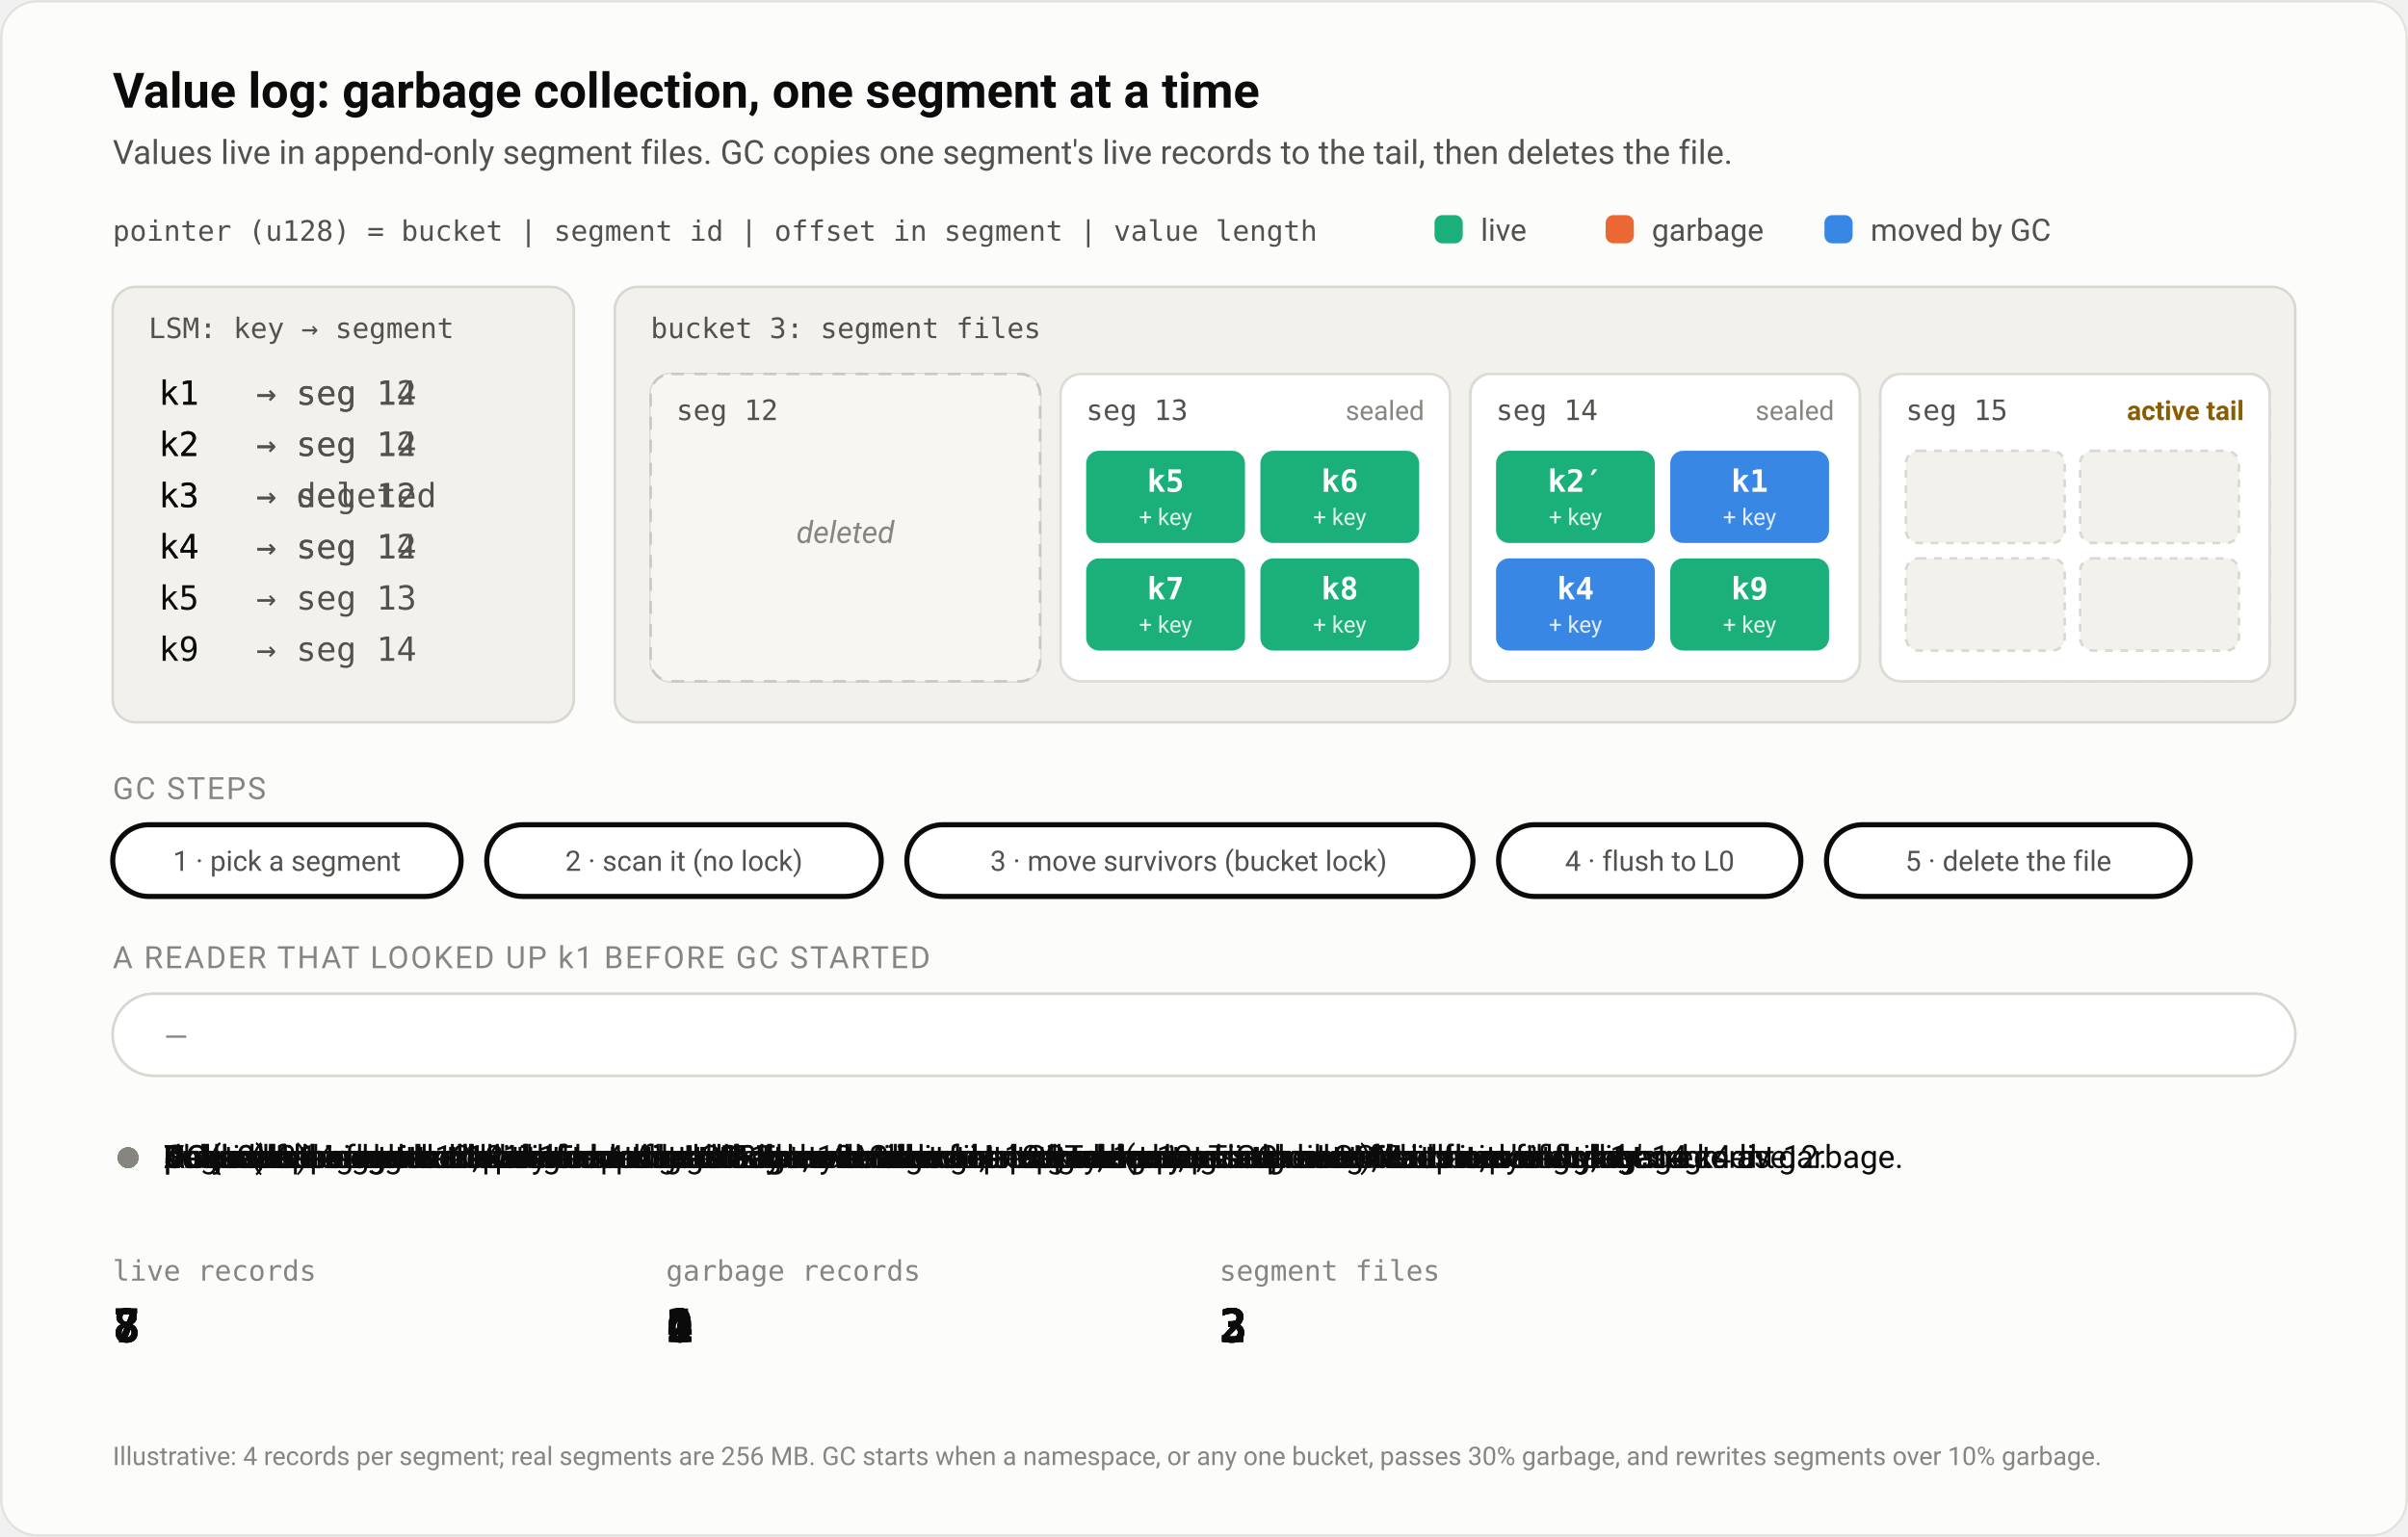
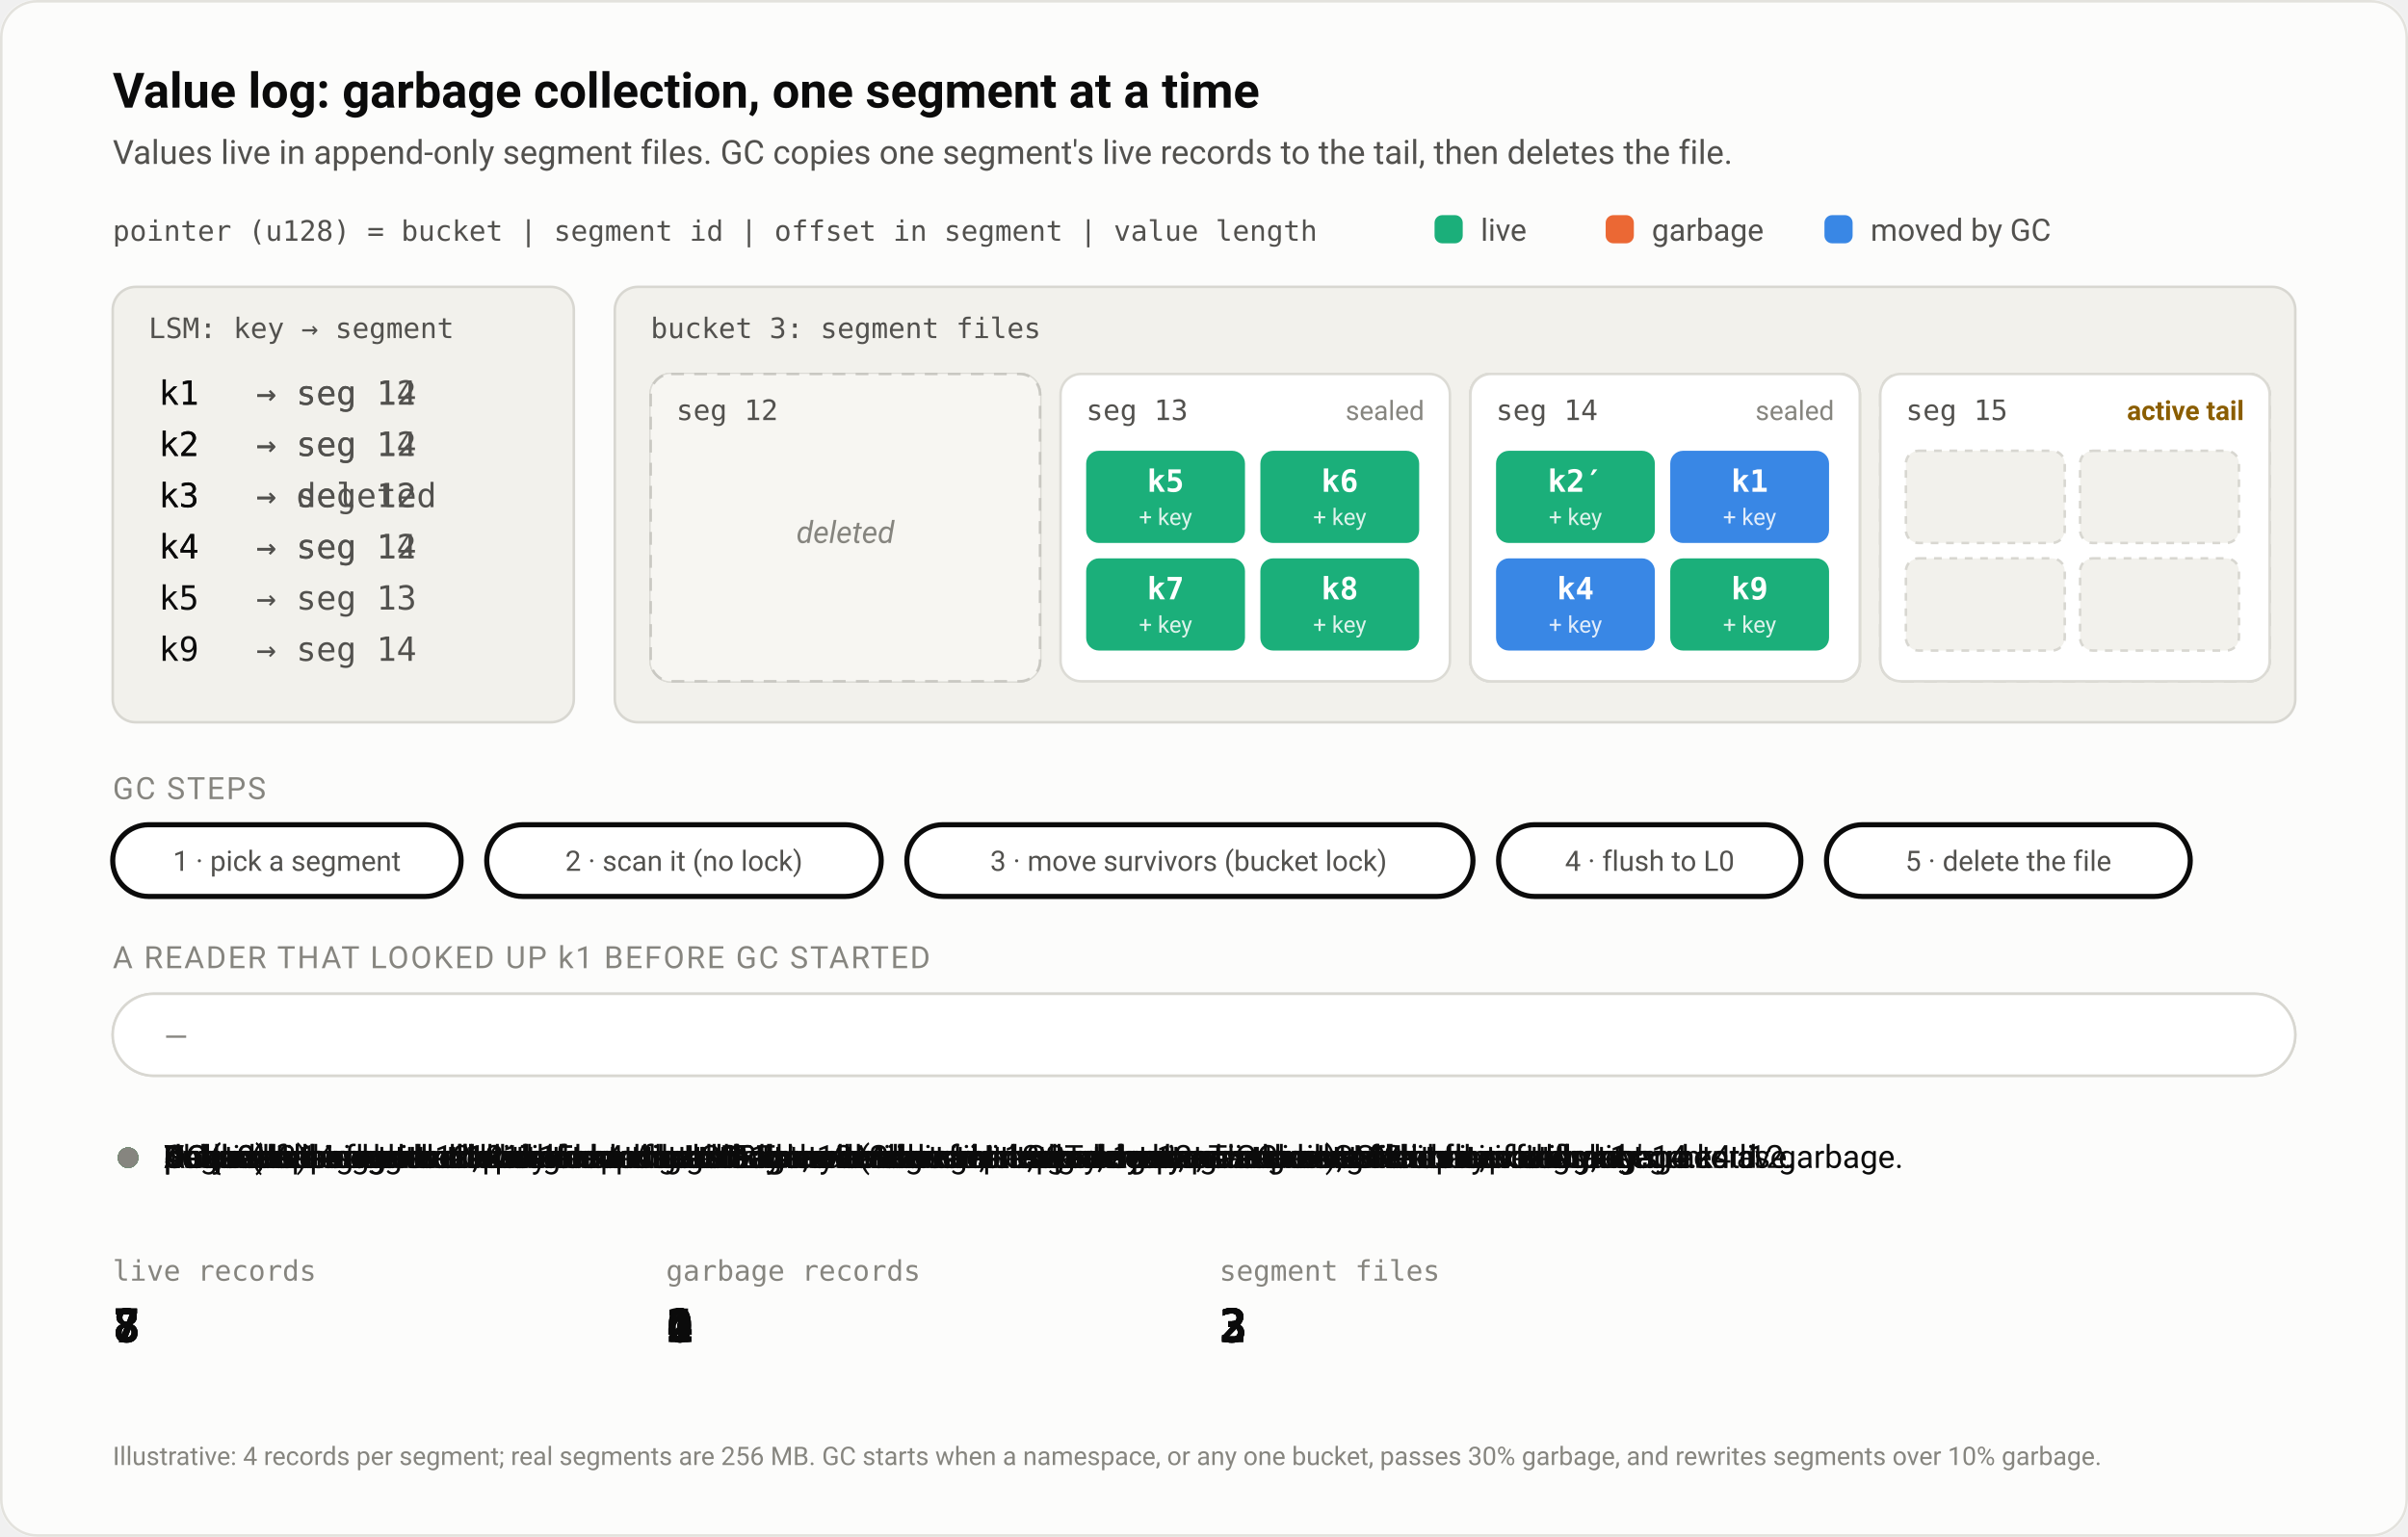
<svg xmlns="http://www.w3.org/2000/svg" viewBox="0 0 940 600" width="940" height="600" role="img" aria-label="Animated diagram: value-log garbage collection. Updates and deletes turn old records into garbage; GC scans one sealed segment, moves its live records to the active tail, re-points them, flushes, then deletes the file. A reader with an old pointer either reads the same value or gets SegmentMissing and looks the key up again. Segment ids are never reused.">
  <style>
  .surface { fill: #fcfcfb; }
  .frame   { stroke: #e3e2dd; }
  .t1 { fill: #0b0b0b; }
  .t2 { fill: #52514e; }
  .t3 { fill: #86857f; }
  .arrow { fill: #86857f; }
  .line { stroke: #86857f; }
  .grid { stroke: #e8e7e2; }
  .axis { stroke: #cfcec8; }
  .panel { fill: #f2f1ec; stroke: #d8d7d1; }
  .empty { fill: #ffffff; stroke: #dcdbd5; }
  .ghost { fill: #f7f6f2; stroke: #c9c8c2; }
  .pill  { fill: #ffffff; stroke: #d8d7d1; }
  .pill-on { fill: #ffffff; stroke: #0b0b0b; }
  .note-ok  { fill: #dff3ea; }
  .note-bad { fill: #fbe4da; }
  .note-off { fill: #ffffff; stroke: #d8d7d1; }
  .ink-a { fill: #8a5d00; font-weight: 600; }
  .ink-b { fill: #1c5cab; font-weight: 600; }
  @media (prefers-color-scheme: dark) {
    .surface { fill: #17171a; }
    .frame   { stroke: #2f2f34; }
    .t1 { fill: #f4f4f2; }
    .t2 { fill: #b9b8b2; }
    .t3 { fill: #85847e; }
    .arrow { fill: #85847e; }
    .line { stroke: #85847e; }
    .grid { stroke: #2a2a2e; }
    .axis { stroke: #3c3c42; }
    .panel { fill: #1f1f24; stroke: #34343a; }
    .empty { fill: #17171a; stroke: #33333a; }
    .ghost { fill: #1b1b1f; stroke: #34343a; }
    .pill  { fill: #17171a; stroke: #34343a; }
    .pill-on { fill: #17171a; stroke: #f4f4f2; }
    .note-ok  { fill: #16382b; }
    .note-bad { fill: #3d2219; }
    .note-off { fill: #17171a; stroke: #34343a; }
    .ink-a { fill: #e0ab3c; font-weight: 600; }
    .ink-b { fill: #7fb2f0; font-weight: 600; }
  }
  text { font-family: ui-sans-serif, -apple-system, "Segoe UI", Roboto, Helvetica, Arial, sans-serif; }
  .mono { font-family: ui-monospace, SFMono-Regular, "SF Mono", Menlo, Consolas, monospace; }
</style>
  <rect class="surface" x="0" y="0" width="940" height="600" rx="14" />
  <rect class="surface frame" x="0.5" y="0.5" width="939" height="599" rx="14" fill="none" />
  <text class="t1" x="44" y="42" font-size="19" font-weight="700">Value log: garbage collection, one segment at a time</text>
  <text class="t2" x="44" y="64" font-size="13">Values live in append-only segment files. GC copies one segment's live records to the tail, then deletes the file.</text>
  <text class="t2 mono" x="44" y="94" font-size="11">pointer (u128) =  bucket | segment id | offset in segment | value length</text>
  <rect x="560" y="84" width="11" height="11" rx="3" fill="#1baf7a" />
  <text class="t2" x="578" y="94" font-size="12">live</text>
  <rect x="626.8" y="84" width="11" height="11" rx="3" fill="#eb6834" />
  <text class="t2" x="644.8" y="94" font-size="12">garbage</text>
  <rect x="712.2" y="84" width="11" height="11" rx="3" fill="#3987e5" />
  <text class="t2" x="730.2" y="94" font-size="12">moved by GC</text>
  <rect class="panel" x="44" y="112" width="180" height="170" rx="9" />
  <text class="t2 mono" x="58" y="132" font-size="11">LSM: key → segment</text>
  <g>
    <animate attributeName="opacity" calcMode="discrete" values="1;1;1;1;1;0;0;0;0;0;0;0" keyTimes="0;0.083;0.167;0.25;0.333;0.417;0.5;0.583;0.667;0.75;0.833;0.917" dur="36.0s" repeatCount="indefinite" />
    <text class="t1 mono" x="62" y="158" font-size="13">k1</text>
    <text class="t2 mono" x="100" y="158" font-size="13">→ seg 12</text>
  </g>
  <g>
    <animate attributeName="opacity" calcMode="discrete" values="0;0;0;0;0;1;1;1;1;1;1;1" keyTimes="0;0.083;0.167;0.25;0.333;0.417;0.5;0.583;0.667;0.75;0.833;0.917" dur="36.0s" repeatCount="indefinite" />
    <text class="t1 mono" x="62" y="158" font-size="13">k1</text>
    <text class="t2 mono" x="100" y="158" font-size="13">→ seg 14</text>
  </g>
  <g>
    <animate attributeName="opacity" calcMode="discrete" values="1;0;0;0;0;0;0;0;0;0;0;0" keyTimes="0;0.083;0.167;0.25;0.333;0.417;0.5;0.583;0.667;0.75;0.833;0.917" dur="36.0s" repeatCount="indefinite" />
    <text class="t1 mono" x="62" y="178" font-size="13">k2</text>
    <text class="t2 mono" x="100" y="178" font-size="13">→ seg 12</text>
  </g>
  <g>
    <animate attributeName="opacity" calcMode="discrete" values="0;1;1;1;1;1;1;1;1;1;1;1" keyTimes="0;0.083;0.167;0.25;0.333;0.417;0.5;0.583;0.667;0.75;0.833;0.917" dur="36.0s" repeatCount="indefinite" />
    <text class="t1 mono" x="62" y="178" font-size="13">k2</text>
    <text class="t2 mono" x="100" y="178" font-size="13">→ seg 14</text>
  </g>
  <g>
    <animate attributeName="opacity" calcMode="discrete" values="1;1;0;0;0;0;0;0;0;0;0;0" keyTimes="0;0.083;0.167;0.25;0.333;0.417;0.5;0.583;0.667;0.75;0.833;0.917" dur="36.0s" repeatCount="indefinite" />
    <text class="t1 mono" x="62" y="198" font-size="13">k3</text>
    <text class="t2 mono" x="100" y="198" font-size="13">→ seg 12</text>
  </g>
  <g>
    <animate attributeName="opacity" calcMode="discrete" values="0;0;1;1;1;1;1;1;1;1;1;1" keyTimes="0;0.083;0.167;0.25;0.333;0.417;0.5;0.583;0.667;0.75;0.833;0.917" dur="36.0s" repeatCount="indefinite" />
    <text class="t1 mono" x="62" y="198" font-size="13">k3</text>
    <text class="t2 mono" x="100" y="198" font-size="13">→ deleted</text>
  </g>
  <g>
    <animate attributeName="opacity" calcMode="discrete" values="1;1;1;1;1;0;0;0;0;0;0;0" keyTimes="0;0.083;0.167;0.25;0.333;0.417;0.5;0.583;0.667;0.75;0.833;0.917" dur="36.0s" repeatCount="indefinite" />
    <text class="t1 mono" x="62" y="218" font-size="13">k4</text>
    <text class="t2 mono" x="100" y="218" font-size="13">→ seg 12</text>
  </g>
  <g>
    <animate attributeName="opacity" calcMode="discrete" values="0;0;0;0;0;1;1;1;1;1;1;1" keyTimes="0;0.083;0.167;0.25;0.333;0.417;0.5;0.583;0.667;0.75;0.833;0.917" dur="36.0s" repeatCount="indefinite" />
    <text class="t1 mono" x="62" y="218" font-size="13">k4</text>
    <text class="t2 mono" x="100" y="218" font-size="13">→ seg 14</text>
  </g>
  <g>
    <text class="t1 mono" x="62" y="238" font-size="13">k5</text>
    <text class="t2 mono" x="100" y="238" font-size="13">→ seg 13</text>
  </g>
  <g>
    <animate attributeName="opacity" calcMode="discrete" values="0;0;0;0;0;0;0;0;0;0;1;1" keyTimes="0;0.083;0.167;0.25;0.333;0.417;0.5;0.583;0.667;0.75;0.833;0.917" dur="36.0s" repeatCount="indefinite" />
    <text class="t1 mono" x="62" y="258" font-size="13">k9</text>
    <text class="t2 mono" x="100" y="258" font-size="13">→ seg 14</text>
  </g>
  <rect class="panel" x="240" y="112" width="656" height="170" rx="9" />
  <text class="t2 mono" x="254" y="132" font-size="11">bucket 3: segment files</text>
  <g>
    <animate attributeName="opacity" calcMode="discrete" values="1;0;0;0;0;0;0;0;0;0;0;0" keyTimes="0;0.083;0.167;0.25;0.333;0.417;0.5;0.583;0.667;0.75;0.833;0.917" dur="36.0s" repeatCount="indefinite" />
    <rect class="empty" x="254" y="146" width="152" height="120" rx="8" />
    <text class="t2 mono" x="264" y="164" font-size="11">seg 12</text>
    <text class="t3" x="396" y="164" font-size="10.5" text-anchor="end">sealed</text>
    <rect x="264" y="176" width="62" height="36" rx="5" fill="#1baf7a" />
    <text class="mono" x="295" y="192" font-size="12" text-anchor="middle" fill="#ffffff" font-weight="700">k1</text>
    <text class="" x="295" y="205" font-size="9" text-anchor="middle" fill="#ffffff" opacity="0.85">+ key</text>
    <rect x="332" y="176" width="62" height="36" rx="5" fill="#1baf7a" />
    <text class="mono" x="363" y="192" font-size="12" text-anchor="middle" fill="#ffffff" font-weight="700">k2</text>
    <text class="" x="363" y="205" font-size="9" text-anchor="middle" fill="#ffffff" opacity="0.85">+ key</text>
    <rect x="264" y="218" width="62" height="36" rx="5" fill="#1baf7a" />
    <text class="mono" x="295" y="234" font-size="12" text-anchor="middle" fill="#ffffff" font-weight="700">k3</text>
    <text class="" x="295" y="247" font-size="9" text-anchor="middle" fill="#ffffff" opacity="0.85">+ key</text>
    <rect x="332" y="218" width="62" height="36" rx="5" fill="#1baf7a" />
    <text class="mono" x="363" y="234" font-size="12" text-anchor="middle" fill="#ffffff" font-weight="700">k4</text>
    <text class="" x="363" y="247" font-size="9" text-anchor="middle" fill="#ffffff" opacity="0.85">+ key</text>
  </g>
  <g>
    <animate attributeName="opacity" calcMode="discrete" values="0;1;0;0;0;0;0;0;0;0;0;0" keyTimes="0;0.083;0.167;0.25;0.333;0.417;0.5;0.583;0.667;0.75;0.833;0.917" dur="36.0s" repeatCount="indefinite" />
    <rect class="empty" x="254" y="146" width="152" height="120" rx="8" />
    <text class="t2 mono" x="264" y="164" font-size="11">seg 12</text>
    <text class="t3" x="396" y="164" font-size="10.5" text-anchor="end">sealed</text>
    <rect x="264" y="176" width="62" height="36" rx="5" fill="#1baf7a" />
    <text class="mono" x="295" y="192" font-size="12" text-anchor="middle" fill="#ffffff" font-weight="700">k1</text>
    <text class="" x="295" y="205" font-size="9" text-anchor="middle" fill="#ffffff" opacity="0.85">+ key</text>
    <rect x="332" y="176" width="62" height="36" rx="5" fill="#eb6834" />
    <text class="mono" x="363" y="192" font-size="12" text-anchor="middle" fill="#ffffff" font-weight="700">k2</text>
    <text class="" x="363" y="205" font-size="9" text-anchor="middle" fill="#ffffff" opacity="0.85">+ key</text>
    <rect x="264" y="218" width="62" height="36" rx="5" fill="#1baf7a" />
    <text class="mono" x="295" y="234" font-size="12" text-anchor="middle" fill="#ffffff" font-weight="700">k3</text>
    <text class="" x="295" y="247" font-size="9" text-anchor="middle" fill="#ffffff" opacity="0.85">+ key</text>
    <rect x="332" y="218" width="62" height="36" rx="5" fill="#1baf7a" />
    <text class="mono" x="363" y="234" font-size="12" text-anchor="middle" fill="#ffffff" font-weight="700">k4</text>
    <text class="" x="363" y="247" font-size="9" text-anchor="middle" fill="#ffffff" opacity="0.85">+ key</text>
  </g>
  <g>
    <animate attributeName="opacity" calcMode="discrete" values="0;0;1;1;1;0;0;0;0;0;0;0" keyTimes="0;0.083;0.167;0.25;0.333;0.417;0.5;0.583;0.667;0.75;0.833;0.917" dur="36.0s" repeatCount="indefinite" />
    <rect class="empty" x="254" y="146" width="152" height="120" rx="8" />
    <text class="t2 mono" x="264" y="164" font-size="11">seg 12</text>
    <text class="t3" x="396" y="164" font-size="10.5" text-anchor="end">sealed</text>
    <rect x="264" y="176" width="62" height="36" rx="5" fill="#1baf7a" />
    <text class="mono" x="295" y="192" font-size="12" text-anchor="middle" fill="#ffffff" font-weight="700">k1</text>
    <text class="" x="295" y="205" font-size="9" text-anchor="middle" fill="#ffffff" opacity="0.85">+ key</text>
    <rect x="332" y="176" width="62" height="36" rx="5" fill="#eb6834" />
    <text class="mono" x="363" y="192" font-size="12" text-anchor="middle" fill="#ffffff" font-weight="700">k2</text>
    <text class="" x="363" y="205" font-size="9" text-anchor="middle" fill="#ffffff" opacity="0.85">+ key</text>
    <rect x="264" y="218" width="62" height="36" rx="5" fill="#eb6834" />
    <text class="mono" x="295" y="234" font-size="12" text-anchor="middle" fill="#ffffff" font-weight="700">k3</text>
    <text class="" x="295" y="247" font-size="9" text-anchor="middle" fill="#ffffff" opacity="0.85">+ key</text>
    <rect x="332" y="218" width="62" height="36" rx="5" fill="#1baf7a" />
    <text class="mono" x="363" y="234" font-size="12" text-anchor="middle" fill="#ffffff" font-weight="700">k4</text>
    <text class="" x="363" y="247" font-size="9" text-anchor="middle" fill="#ffffff" opacity="0.85">+ key</text>
  </g>
  <g>
    <animate attributeName="opacity" calcMode="discrete" values="0;0;0;0;0;1;1;1;0;0;0;0" keyTimes="0;0.083;0.167;0.25;0.333;0.417;0.5;0.583;0.667;0.75;0.833;0.917" dur="36.0s" repeatCount="indefinite" />
    <rect class="empty" x="254" y="146" width="152" height="120" rx="8" />
    <text class="t2 mono" x="264" y="164" font-size="11">seg 12</text>
    <text class="t3" x="396" y="164" font-size="10.5" text-anchor="end">sealed</text>
    <rect x="264" y="176" width="62" height="36" rx="5" fill="#eb6834" />
    <text class="mono" x="295" y="192" font-size="12" text-anchor="middle" fill="#ffffff" font-weight="700">k1</text>
    <text class="" x="295" y="205" font-size="9" text-anchor="middle" fill="#ffffff" opacity="0.85">+ key</text>
    <rect x="332" y="176" width="62" height="36" rx="5" fill="#eb6834" />
    <text class="mono" x="363" y="192" font-size="12" text-anchor="middle" fill="#ffffff" font-weight="700">k2</text>
    <text class="" x="363" y="205" font-size="9" text-anchor="middle" fill="#ffffff" opacity="0.85">+ key</text>
    <rect x="264" y="218" width="62" height="36" rx="5" fill="#eb6834" />
    <text class="mono" x="295" y="234" font-size="12" text-anchor="middle" fill="#ffffff" font-weight="700">k3</text>
    <text class="" x="295" y="247" font-size="9" text-anchor="middle" fill="#ffffff" opacity="0.85">+ key</text>
    <rect x="332" y="218" width="62" height="36" rx="5" fill="#eb6834" />
    <text class="mono" x="363" y="234" font-size="12" text-anchor="middle" fill="#ffffff" font-weight="700">k4</text>
    <text class="" x="363" y="247" font-size="9" text-anchor="middle" fill="#ffffff" opacity="0.85">+ key</text>
  </g>
  <g>
    <animate attributeName="opacity" calcMode="discrete" values="0;0;0;0;0;0;0;0;1;1;1;1" keyTimes="0;0.083;0.167;0.25;0.333;0.417;0.5;0.583;0.667;0.75;0.833;0.917" dur="36.0s" repeatCount="indefinite" />
    <rect class="ghost" x="254" y="146" width="152" height="120" rx="8" stroke-dasharray="5 4" />
    <text class="t2 mono" x="264" y="164" font-size="11">seg 12</text>
    <text class="t3" x="330.0" y="212" font-size="12" text-anchor="middle" font-style="italic">deleted</text>
  </g>
  <g>
    <rect class="empty" x="414" y="146" width="152" height="120" rx="8" />
    <text class="t2 mono" x="424" y="164" font-size="11">seg 13</text>
    <text class="t3" x="556" y="164" font-size="10.5" text-anchor="end">sealed</text>
    <rect x="424" y="176" width="62" height="36" rx="5" fill="#1baf7a" />
    <text class="mono" x="455" y="192" font-size="12" text-anchor="middle" fill="#ffffff" font-weight="700">k5</text>
    <text class="" x="455" y="205" font-size="9" text-anchor="middle" fill="#ffffff" opacity="0.85">+ key</text>
    <rect x="492" y="176" width="62" height="36" rx="5" fill="#1baf7a" />
    <text class="mono" x="523" y="192" font-size="12" text-anchor="middle" fill="#ffffff" font-weight="700">k6</text>
    <text class="" x="523" y="205" font-size="9" text-anchor="middle" fill="#ffffff" opacity="0.85">+ key</text>
    <rect x="424" y="218" width="62" height="36" rx="5" fill="#1baf7a" />
    <text class="mono" x="455" y="234" font-size="12" text-anchor="middle" fill="#ffffff" font-weight="700">k7</text>
    <text class="" x="455" y="247" font-size="9" text-anchor="middle" fill="#ffffff" opacity="0.85">+ key</text>
    <rect x="492" y="218" width="62" height="36" rx="5" fill="#1baf7a" />
    <text class="mono" x="523" y="234" font-size="12" text-anchor="middle" fill="#ffffff" font-weight="700">k8</text>
    <text class="" x="523" y="247" font-size="9" text-anchor="middle" fill="#ffffff" opacity="0.85">+ key</text>
  </g>
  <g>
    <animate attributeName="opacity" calcMode="discrete" values="1;0;0;0;0;0;0;0;0;0;0;0" keyTimes="0;0.083;0.167;0.25;0.333;0.417;0.5;0.583;0.667;0.75;0.833;0.917" dur="36.0s" repeatCount="indefinite" />
    <rect class="empty" x="574" y="146" width="152" height="120" rx="8" />
    <text class="t2 mono" x="584" y="164" font-size="11">seg 14</text>
    <text class="ink-a" x="716" y="164" font-size="10.5" text-anchor="end">active tail</text>
    <rect class="panel" x="584" y="176" width="62" height="36" rx="5" stroke-dasharray="3 3" />
    <rect class="panel" x="652" y="176" width="62" height="36" rx="5" stroke-dasharray="3 3" />
    <rect class="panel" x="584" y="218" width="62" height="36" rx="5" stroke-dasharray="3 3" />
    <rect class="panel" x="652" y="218" width="62" height="36" rx="5" stroke-dasharray="3 3" />
  </g>
  <g>
    <animate attributeName="opacity" calcMode="discrete" values="0;1;1;1;1;0;0;0;0;0;0;0" keyTimes="0;0.083;0.167;0.25;0.333;0.417;0.5;0.583;0.667;0.75;0.833;0.917" dur="36.0s" repeatCount="indefinite" />
    <rect class="empty" x="574" y="146" width="152" height="120" rx="8" />
    <text class="t2 mono" x="584" y="164" font-size="11">seg 14</text>
    <text class="ink-a" x="716" y="164" font-size="10.5" text-anchor="end">active tail</text>
    <rect x="584" y="176" width="62" height="36" rx="5" fill="#1baf7a" />
    <text class="mono" x="615" y="192" font-size="12" text-anchor="middle" fill="#ffffff" font-weight="700">k2′</text>
    <text class="" x="615" y="205" font-size="9" text-anchor="middle" fill="#ffffff" opacity="0.85">+ key</text>
    <rect class="panel" x="652" y="176" width="62" height="36" rx="5" stroke-dasharray="3 3" />
    <rect class="panel" x="584" y="218" width="62" height="36" rx="5" stroke-dasharray="3 3" />
    <rect class="panel" x="652" y="218" width="62" height="36" rx="5" stroke-dasharray="3 3" />
  </g>
  <g>
    <animate attributeName="opacity" calcMode="discrete" values="0;0;0;0;0;1;1;1;1;1;0;0" keyTimes="0;0.083;0.167;0.25;0.333;0.417;0.5;0.583;0.667;0.75;0.833;0.917" dur="36.0s" repeatCount="indefinite" />
    <rect class="empty" x="574" y="146" width="152" height="120" rx="8" />
    <text class="t2 mono" x="584" y="164" font-size="11">seg 14</text>
    <text class="ink-a" x="716" y="164" font-size="10.5" text-anchor="end">active tail</text>
    <rect x="584" y="176" width="62" height="36" rx="5" fill="#1baf7a" />
    <text class="mono" x="615" y="192" font-size="12" text-anchor="middle" fill="#ffffff" font-weight="700">k2′</text>
    <text class="" x="615" y="205" font-size="9" text-anchor="middle" fill="#ffffff" opacity="0.85">+ key</text>
    <rect x="652" y="176" width="62" height="36" rx="5" fill="#3987e5" />
    <text class="mono" x="683" y="192" font-size="12" text-anchor="middle" fill="#ffffff" font-weight="700">k1</text>
    <text class="" x="683" y="205" font-size="9" text-anchor="middle" fill="#ffffff" opacity="0.85">+ key</text>
    <rect x="584" y="218" width="62" height="36" rx="5" fill="#3987e5" />
    <text class="mono" x="615" y="234" font-size="12" text-anchor="middle" fill="#ffffff" font-weight="700">k4</text>
    <text class="" x="615" y="247" font-size="9" text-anchor="middle" fill="#ffffff" opacity="0.85">+ key</text>
    <rect class="panel" x="652" y="218" width="62" height="36" rx="5" stroke-dasharray="3 3" />
  </g>
  <g>
    <animate attributeName="opacity" calcMode="discrete" values="0;0;0;0;0;0;0;0;0;0;1;0" keyTimes="0;0.083;0.167;0.25;0.333;0.417;0.5;0.583;0.667;0.75;0.833;0.917" dur="36.0s" repeatCount="indefinite" />
    <rect class="empty" x="574" y="146" width="152" height="120" rx="8" />
    <text class="t2 mono" x="584" y="164" font-size="11">seg 14</text>
    <text class="ink-a" x="716" y="164" font-size="10.5" text-anchor="end">active tail</text>
    <rect x="584" y="176" width="62" height="36" rx="5" fill="#1baf7a" />
    <text class="mono" x="615" y="192" font-size="12" text-anchor="middle" fill="#ffffff" font-weight="700">k2′</text>
    <text class="" x="615" y="205" font-size="9" text-anchor="middle" fill="#ffffff" opacity="0.85">+ key</text>
    <rect x="652" y="176" width="62" height="36" rx="5" fill="#3987e5" />
    <text class="mono" x="683" y="192" font-size="12" text-anchor="middle" fill="#ffffff" font-weight="700">k1</text>
    <text class="" x="683" y="205" font-size="9" text-anchor="middle" fill="#ffffff" opacity="0.85">+ key</text>
    <rect x="584" y="218" width="62" height="36" rx="5" fill="#3987e5" />
    <text class="mono" x="615" y="234" font-size="12" text-anchor="middle" fill="#ffffff" font-weight="700">k4</text>
    <text class="" x="615" y="247" font-size="9" text-anchor="middle" fill="#ffffff" opacity="0.85">+ key</text>
    <rect x="652" y="218" width="62" height="36" rx="5" fill="#1baf7a" />
    <text class="mono" x="683" y="234" font-size="12" text-anchor="middle" fill="#ffffff" font-weight="700">k9</text>
    <text class="" x="683" y="247" font-size="9" text-anchor="middle" fill="#ffffff" opacity="0.85">+ key</text>
  </g>
  <g>
    <animate attributeName="opacity" calcMode="discrete" values="0;0;0;0;0;0;0;0;0;0;0;1" keyTimes="0;0.083;0.167;0.25;0.333;0.417;0.5;0.583;0.667;0.75;0.833;0.917" dur="36.0s" repeatCount="indefinite" />
    <rect class="empty" x="574" y="146" width="152" height="120" rx="8" />
    <text class="t2 mono" x="584" y="164" font-size="11">seg 14</text>
    <text class="t3" x="716" y="164" font-size="10.5" text-anchor="end">sealed</text>
    <rect x="584" y="176" width="62" height="36" rx="5" fill="#1baf7a" />
    <text class="mono" x="615" y="192" font-size="12" text-anchor="middle" fill="#ffffff" font-weight="700">k2′</text>
    <text class="" x="615" y="205" font-size="9" text-anchor="middle" fill="#ffffff" opacity="0.85">+ key</text>
    <rect x="652" y="176" width="62" height="36" rx="5" fill="#3987e5" />
    <text class="mono" x="683" y="192" font-size="12" text-anchor="middle" fill="#ffffff" font-weight="700">k1</text>
    <text class="" x="683" y="205" font-size="9" text-anchor="middle" fill="#ffffff" opacity="0.85">+ key</text>
    <rect x="584" y="218" width="62" height="36" rx="5" fill="#3987e5" />
    <text class="mono" x="615" y="234" font-size="12" text-anchor="middle" fill="#ffffff" font-weight="700">k4</text>
    <text class="" x="615" y="247" font-size="9" text-anchor="middle" fill="#ffffff" opacity="0.85">+ key</text>
    <rect x="652" y="218" width="62" height="36" rx="5" fill="#1baf7a" />
    <text class="mono" x="683" y="234" font-size="12" text-anchor="middle" fill="#ffffff" font-weight="700">k9</text>
    <text class="" x="683" y="247" font-size="9" text-anchor="middle" fill="#ffffff" opacity="0.85">+ key</text>
  </g>
  <g>
    <animate attributeName="opacity" calcMode="discrete" values="1;1;1;1;1;1;1;1;1;1;1;0" keyTimes="0;0.083;0.167;0.25;0.333;0.417;0.5;0.583;0.667;0.75;0.833;0.917" dur="36.0s" repeatCount="indefinite" />
    <rect class="ghost" x="734" y="146" width="152" height="120" rx="8" stroke-dasharray="5 4" />
    <text class="t2 mono" x="744" y="164" font-size="11">seg 15</text>
    <text class="t3" x="810.0" y="212" font-size="12" text-anchor="middle" font-style="italic">not created yet</text>
  </g>
  <g>
    <animate attributeName="opacity" calcMode="discrete" values="0;0;0;0;0;0;0;0;0;0;0;1" keyTimes="0;0.083;0.167;0.25;0.333;0.417;0.5;0.583;0.667;0.75;0.833;0.917" dur="36.0s" repeatCount="indefinite" />
    <rect class="empty" x="734" y="146" width="152" height="120" rx="8" />
    <text class="t2 mono" x="744" y="164" font-size="11">seg 15</text>
    <text class="ink-a" x="876" y="164" font-size="10.5" text-anchor="end">active tail</text>
    <rect class="panel" x="744" y="176" width="62" height="36" rx="5" stroke-dasharray="3 3" />
    <rect class="panel" x="812" y="176" width="62" height="36" rx="5" stroke-dasharray="3 3" />
    <rect class="panel" x="744" y="218" width="62" height="36" rx="5" stroke-dasharray="3 3" />
    <rect class="panel" x="812" y="218" width="62" height="36" rx="5" stroke-dasharray="3 3" />
  </g>
  <text class="t3" x="44" y="312" font-size="12" letter-spacing="0.06em">GC STEPS</text>
  <g>
    <animate attributeName="opacity" calcMode="discrete" values="1;1;1;0;1;1;1;1;1;1;1;1" keyTimes="0;0.083;0.167;0.25;0.333;0.417;0.5;0.583;0.667;0.75;0.833;0.917" dur="36.0s" repeatCount="indefinite" />
    <rect class="pill" x="44" y="322" width="136" height="28" rx="14" />
  </g>
  <g>
    <animate attributeName="opacity" calcMode="discrete" values="0;0;0;1;0;0;0;0;0;0;0;0" keyTimes="0;0.083;0.167;0.25;0.333;0.417;0.5;0.583;0.667;0.75;0.833;0.917" dur="36.0s" repeatCount="indefinite" />
    <rect class="pill-on" x="44" y="322" width="136" height="28" rx="14" stroke-width="2" />
  </g>
  <text class="t2" x="112" y="340" font-size="11" text-anchor="middle">1 · pick a segment</text>
  <g>
    <animate attributeName="opacity" calcMode="discrete" values="1;1;1;1;0;1;1;1;1;1;1;1" keyTimes="0;0.083;0.167;0.25;0.333;0.417;0.5;0.583;0.667;0.75;0.833;0.917" dur="36.0s" repeatCount="indefinite" />
    <rect class="pill" x="190" y="322" width="154" height="28" rx="14" />
  </g>
  <g>
    <animate attributeName="opacity" calcMode="discrete" values="0;0;0;0;1;0;0;0;0;0;0;0" keyTimes="0;0.083;0.167;0.25;0.333;0.417;0.5;0.583;0.667;0.75;0.833;0.917" dur="36.0s" repeatCount="indefinite" />
    <rect class="pill-on" x="190" y="322" width="154" height="28" rx="14" stroke-width="2" />
  </g>
  <text class="t2" x="267" y="340" font-size="11" text-anchor="middle">2 · scan it (no lock)</text>
  <g>
    <animate attributeName="opacity" calcMode="discrete" values="1;1;1;1;1;0;0;1;1;1;1;1" keyTimes="0;0.083;0.167;0.25;0.333;0.417;0.5;0.583;0.667;0.75;0.833;0.917" dur="36.0s" repeatCount="indefinite" />
    <rect class="pill" x="354" y="322" width="221" height="28" rx="14" />
  </g>
  <g>
    <animate attributeName="opacity" calcMode="discrete" values="0;0;0;0;0;1;1;0;0;0;0;0" keyTimes="0;0.083;0.167;0.25;0.333;0.417;0.5;0.583;0.667;0.75;0.833;0.917" dur="36.0s" repeatCount="indefinite" />
    <rect class="pill-on" x="354" y="322" width="221" height="28" rx="14" stroke-width="2" />
  </g>
  <text class="t2" x="464" y="340" font-size="11" text-anchor="middle">3 · move survivors (bucket lock)</text>
  <g>
    <animate attributeName="opacity" calcMode="discrete" values="1;1;1;1;1;1;1;0;1;1;1;1" keyTimes="0;0.083;0.167;0.25;0.333;0.417;0.5;0.583;0.667;0.75;0.833;0.917" dur="36.0s" repeatCount="indefinite" />
    <rect class="pill" x="585" y="322" width="118" height="28" rx="14" />
  </g>
  <g>
    <animate attributeName="opacity" calcMode="discrete" values="0;0;0;0;0;0;0;1;0;0;0;0" keyTimes="0;0.083;0.167;0.25;0.333;0.417;0.5;0.583;0.667;0.75;0.833;0.917" dur="36.0s" repeatCount="indefinite" />
    <rect class="pill-on" x="585" y="322" width="118" height="28" rx="14" stroke-width="2" />
  </g>
  <text class="t2" x="644" y="340" font-size="11" text-anchor="middle">4 · flush to L0</text>
  <g>
    <animate attributeName="opacity" calcMode="discrete" values="1;1;1;1;1;1;1;1;0;1;1;1" keyTimes="0;0.083;0.167;0.25;0.333;0.417;0.5;0.583;0.667;0.75;0.833;0.917" dur="36.0s" repeatCount="indefinite" />
    <rect class="pill" x="713" y="322" width="142" height="28" rx="14" />
  </g>
  <g>
    <animate attributeName="opacity" calcMode="discrete" values="0;0;0;0;0;0;0;0;1;0;0;0" keyTimes="0;0.083;0.167;0.25;0.333;0.417;0.5;0.583;0.667;0.75;0.833;0.917" dur="36.0s" repeatCount="indefinite" />
    <rect class="pill-on" x="713" y="322" width="142" height="28" rx="14" stroke-width="2" />
  </g>
  <text class="t2" x="784" y="340" font-size="11" text-anchor="middle">5 · delete the file</text>
  <text class="t3" x="44" y="378" font-size="12" letter-spacing="0.06em">A READER THAT LOOKED UP k1 BEFORE GC STARTED</text>
  <g>
    <animate attributeName="opacity" calcMode="discrete" values="1;1;1;1;1;1;0;1;1;0;0;0" keyTimes="0;0.083;0.167;0.25;0.333;0.417;0.5;0.583;0.667;0.75;0.833;0.917" dur="36.0s" repeatCount="indefinite" />
    <rect class="note-off" x="44" y="388" width="852" height="32" rx="16" />
    <text class="t3" x="64" y="409" font-size="12">holds a pointer to k1 in segment 12, looked up before GC</text>
  </g>
  <g>
    <animate attributeName="opacity" calcMode="discrete" values="0;0;0;0;0;0;1;0;0;0;0;0" keyTimes="0;0.083;0.167;0.25;0.333;0.417;0.5;0.583;0.667;0.75;0.833;0.917" dur="36.0s" repeatCount="indefinite" />
    <rect class="note-ok" x="44" y="388" width="852" height="32" rx="16" />
    <text class="t1" x="64" y="409" font-size="12">reads segment 12: k1's own value, the same write</text>
  </g>
  <g>
    <animate attributeName="opacity" calcMode="discrete" values="0;0;0;0;0;0;0;0;0;1;0;0" keyTimes="0;0.083;0.167;0.25;0.333;0.417;0.5;0.583;0.667;0.75;0.833;0.917" dur="36.0s" repeatCount="indefinite" />
    <rect class="note-bad" x="44" y="388" width="852" height="32" rx="16" />
    <text class="t1" x="64" y="409" font-size="12">segment 12 is gone: SegmentMissing, look k1 up again, read segment 14</text>
  </g>
  <g>
    <animate attributeName="opacity" calcMode="discrete" values="0;0;0;0;0;0;0;0;0;0;1;1" keyTimes="0;0.083;0.167;0.25;0.333;0.417;0.5;0.583;0.667;0.75;0.833;0.917" dur="36.0s" repeatCount="indefinite" />
    <rect class="note-off" x="44" y="388" width="852" height="32" rx="16" />
    <text class="t3" x="64" y="409" font-size="12">—</text>
  </g>
  <g>
    <animate attributeName="opacity" calcMode="discrete" values="1;0;0;0;0;0;0;0;0;0;0;0" keyTimes="0;0.083;0.167;0.25;0.333;0.417;0.5;0.583;0.667;0.75;0.833;0.917" dur="36.0s" repeatCount="indefinite" />
    <circle cx="50" cy="452" r="4" fill="#86857f" />
    <text class="t1" x="64" y="456" font-size="12.5">Values live in numbered segment files. Only the active tail is appended to; sealed segments never change.</text>
  </g>
  <g>
    <animate attributeName="opacity" calcMode="discrete" values="0;1;0;0;0;0;0;0;0;0;0;0" keyTimes="0;0.083;0.167;0.25;0.333;0.417;0.5;0.583;0.667;0.75;0.833;0.917" dur="36.0s" repeatCount="indefinite" />
    <circle cx="50" cy="452" r="4" fill="#1baf7a" />
    <text class="t1" x="64" y="456" font-size="12.5">put(k2) appends the new value to the tail. The old record is not touched; once the LSM drops its entry, it counts as garbage.</text>
  </g>
  <g>
    <animate attributeName="opacity" calcMode="discrete" values="0;0;1;0;0;0;0;0;0;0;0;0" keyTimes="0;0.083;0.167;0.25;0.333;0.417;0.5;0.583;0.667;0.75;0.833;0.917" dur="36.0s" repeatCount="indefinite" />
    <circle cx="50" cy="452" r="4" fill="#eb6834" />
    <text class="t1" x="64" y="456" font-size="12.5">delete(k3) removes the key from the LSM. Its record becomes garbage too: segment 12 is now half garbage.</text>
  </g>
  <g>
    <animate attributeName="opacity" calcMode="discrete" values="0;0;0;1;0;0;0;0;0;0;0;0" keyTimes="0;0.083;0.167;0.25;0.333;0.417;0.5;0.583;0.667;0.75;0.833;0.917" dur="36.0s" repeatCount="indefinite" />
    <circle cx="50" cy="452" r="4" fill="#86857f" />
    <text class="t1" x="64" y="456" font-size="12.5">GC picks the segment with the most garbage, 12. Segment 13 has none, so GC never reads it.</text>
  </g>
  <g>
    <animate attributeName="opacity" calcMode="discrete" values="0;0;0;0;1;0;0;0;0;0;0;0" keyTimes="0;0.083;0.167;0.25;0.333;0.417;0.5;0.583;0.667;0.75;0.833;0.917" dur="36.0s" repeatCount="indefinite" />
    <circle cx="50" cy="452" r="4" fill="#86857f" />
    <text class="t1" x="64" y="456" font-size="12.5">GC reads segment 12 with no lock held. Each record stores its key, so one batched LSM lookup finds k1 and k4 live.</text>
  </g>
  <g>
    <animate attributeName="opacity" calcMode="discrete" values="0;0;0;0;0;1;0;0;0;0;0;0" keyTimes="0;0.083;0.167;0.25;0.333;0.417;0.5;0.583;0.667;0.75;0.833;0.917" dur="36.0s" repeatCount="indefinite" />
    <circle cx="50" cy="452" r="4" fill="#3987e5" />
-     <text class="t1" x="64" y="456" font-size="12.5">Under the bucket lock, k1 and k4 move to the tail and are re-pointed (same sequence), each only if still at segment 12.</text>
+     <text class="t1" x="64" y="456" font-size="12.5">Under the bucket lock, k1 and k4 move to the tail (same write, next system version), each only if still at segment 12.</text>
  </g>
  <g>
    <animate attributeName="opacity" calcMode="discrete" values="0;0;0;0;0;0;1;0;0;0;0;0" keyTimes="0;0.083;0.167;0.25;0.333;0.417;0.5;0.583;0.667;0.75;0.833;0.917" dur="36.0s" repeatCount="indefinite" />
    <circle cx="50" cy="452" r="4" fill="#1baf7a" />
    <text class="t1" x="64" y="456" font-size="12.5">The reader uses its old pointer and gets k1's own value from segment 12. The pointer is stale, not wrong.</text>
  </g>
  <g>
    <animate attributeName="opacity" calcMode="discrete" values="0;0;0;0;0;0;0;1;0;0;0;0" keyTimes="0;0.083;0.167;0.25;0.333;0.417;0.5;0.583;0.667;0.75;0.833;0.917" dur="36.0s" repeatCount="indefinite" />
    <circle cx="50" cy="452" r="4" fill="#86857f" />
    <text class="t1" x="64" y="456" font-size="12.5">A memtable flush makes the re-pointed entries durable in an SSTable.</text>
  </g>
  <g>
    <animate attributeName="opacity" calcMode="discrete" values="0;0;0;0;0;0;0;0;1;0;0;0" keyTimes="0;0.083;0.167;0.25;0.333;0.417;0.5;0.583;0.667;0.75;0.833;0.917" dur="36.0s" repeatCount="indefinite" />
    <circle cx="50" cy="452" r="4" fill="#86857f" />
    <text class="t1" x="64" y="456" font-size="12.5">Only now is segment 12 deleted. A crash at any earlier step leaves every pointer on a file that exists.</text>
  </g>
  <g>
    <animate attributeName="opacity" calcMode="discrete" values="0;0;0;0;0;0;0;0;0;1;0;0" keyTimes="0;0.083;0.167;0.25;0.333;0.417;0.5;0.583;0.667;0.75;0.833;0.917" dur="36.0s" repeatCount="indefinite" />
    <circle cx="50" cy="452" r="4" fill="#eb6834" />
    <text class="t1" x="64" y="456" font-size="12.5">A reader using the old pointer now gets SegmentMissing. It looks k1 up again and reads it from segment 14.</text>
  </g>
  <g>
    <animate attributeName="opacity" calcMode="discrete" values="0;0;0;0;0;0;0;0;0;0;1;0" keyTimes="0;0.083;0.167;0.25;0.333;0.417;0.5;0.583;0.667;0.75;0.833;0.917" dur="36.0s" repeatCount="indefinite" />
    <circle cx="50" cy="452" r="4" fill="#1baf7a" />
    <text class="t1" x="64" y="456" font-size="12.5">put(k9) fills segment 14.</text>
  </g>
  <g>
    <animate attributeName="opacity" calcMode="discrete" values="0;0;0;0;0;0;0;0;0;0;0;1" keyTimes="0;0.083;0.167;0.25;0.333;0.417;0.5;0.583;0.667;0.75;0.833;0.917" dur="36.0s" repeatCount="indefinite" />
    <circle cx="50" cy="452" r="4" fill="#86857f" />
    <text class="t1" x="64" y="456" font-size="12.5">Segment 14 is sealed and 15 opens. Id 12 is never reused, so an old pointer can never reach another key's record.</text>
  </g>
  <text class="t3 mono" x="44" y="500" font-size="11">live records</text>
  <text class="t3 mono" x="260" y="500" font-size="11">garbage records</text>
  <text class="t3 mono" x="476" y="500" font-size="11">segment files</text>
  <g>
    <animate attributeName="opacity" calcMode="discrete" values="1;0;0;0;0;0;0;0;0;0;0;1" keyTimes="0;0.083;0.167;0.25;0.333;0.417;0.5;0.583;0.667;0.75;0.833;0.917" dur="36.0s" repeatCount="indefinite" />
    <text class="t1 mono" x="44" y="524" font-size="18" font-weight="700">8</text>
    <text class="t1 mono" x="260" y="524" font-size="18" font-weight="700">0</text>
    <text class="t1 mono" x="476" y="524" font-size="18" font-weight="700">3</text>
  </g>
  <g>
    <animate attributeName="opacity" calcMode="discrete" values="0;1;0;0;0;0;0;0;0;0;0;0" keyTimes="0;0.083;0.167;0.25;0.333;0.417;0.5;0.583;0.667;0.75;0.833;0.917" dur="36.0s" repeatCount="indefinite" />
    <text class="t1 mono" x="44" y="524" font-size="18" font-weight="700">8</text>
    <text class="t1 mono" x="260" y="524" font-size="18" font-weight="700">1</text>
    <text class="t1 mono" x="476" y="524" font-size="18" font-weight="700">3</text>
  </g>
  <g>
    <animate attributeName="opacity" calcMode="discrete" values="0;0;1;1;1;0;0;0;0;0;0;0" keyTimes="0;0.083;0.167;0.25;0.333;0.417;0.5;0.583;0.667;0.75;0.833;0.917" dur="36.0s" repeatCount="indefinite" />
    <text class="t1 mono" x="44" y="524" font-size="18" font-weight="700">7</text>
    <text class="t1 mono" x="260" y="524" font-size="18" font-weight="700">2</text>
    <text class="t1 mono" x="476" y="524" font-size="18" font-weight="700">3</text>
  </g>
  <g>
    <animate attributeName="opacity" calcMode="discrete" values="0;0;0;0;0;1;1;1;0;0;0;0" keyTimes="0;0.083;0.167;0.25;0.333;0.417;0.5;0.583;0.667;0.75;0.833;0.917" dur="36.0s" repeatCount="indefinite" />
    <text class="t1 mono" x="44" y="524" font-size="18" font-weight="700">7</text>
    <text class="t1 mono" x="260" y="524" font-size="18" font-weight="700">4</text>
    <text class="t1 mono" x="476" y="524" font-size="18" font-weight="700">3</text>
  </g>
  <g>
    <animate attributeName="opacity" calcMode="discrete" values="0;0;0;0;0;0;0;0;1;1;0;0" keyTimes="0;0.083;0.167;0.25;0.333;0.417;0.5;0.583;0.667;0.75;0.833;0.917" dur="36.0s" repeatCount="indefinite" />
    <text class="t1 mono" x="44" y="524" font-size="18" font-weight="700">7</text>
    <text class="t1 mono" x="260" y="524" font-size="18" font-weight="700">0</text>
    <text class="t1 mono" x="476" y="524" font-size="18" font-weight="700">2</text>
  </g>
  <g>
    <animate attributeName="opacity" calcMode="discrete" values="0;0;0;0;0;0;0;0;0;0;1;0" keyTimes="0;0.083;0.167;0.25;0.333;0.417;0.5;0.583;0.667;0.75;0.833;0.917" dur="36.0s" repeatCount="indefinite" />
    <text class="t1 mono" x="44" y="524" font-size="18" font-weight="700">8</text>
    <text class="t1 mono" x="260" y="524" font-size="18" font-weight="700">0</text>
    <text class="t1 mono" x="476" y="524" font-size="18" font-weight="700">2</text>
  </g>
  <text class="t3" x="44" y="572" font-size="10">Illustrative: 4 records per segment; real segments are 256 MB. GC starts when a namespace, or any one bucket, passes 30% garbage, and rewrites segments over 10% garbage.</text>
</svg>
